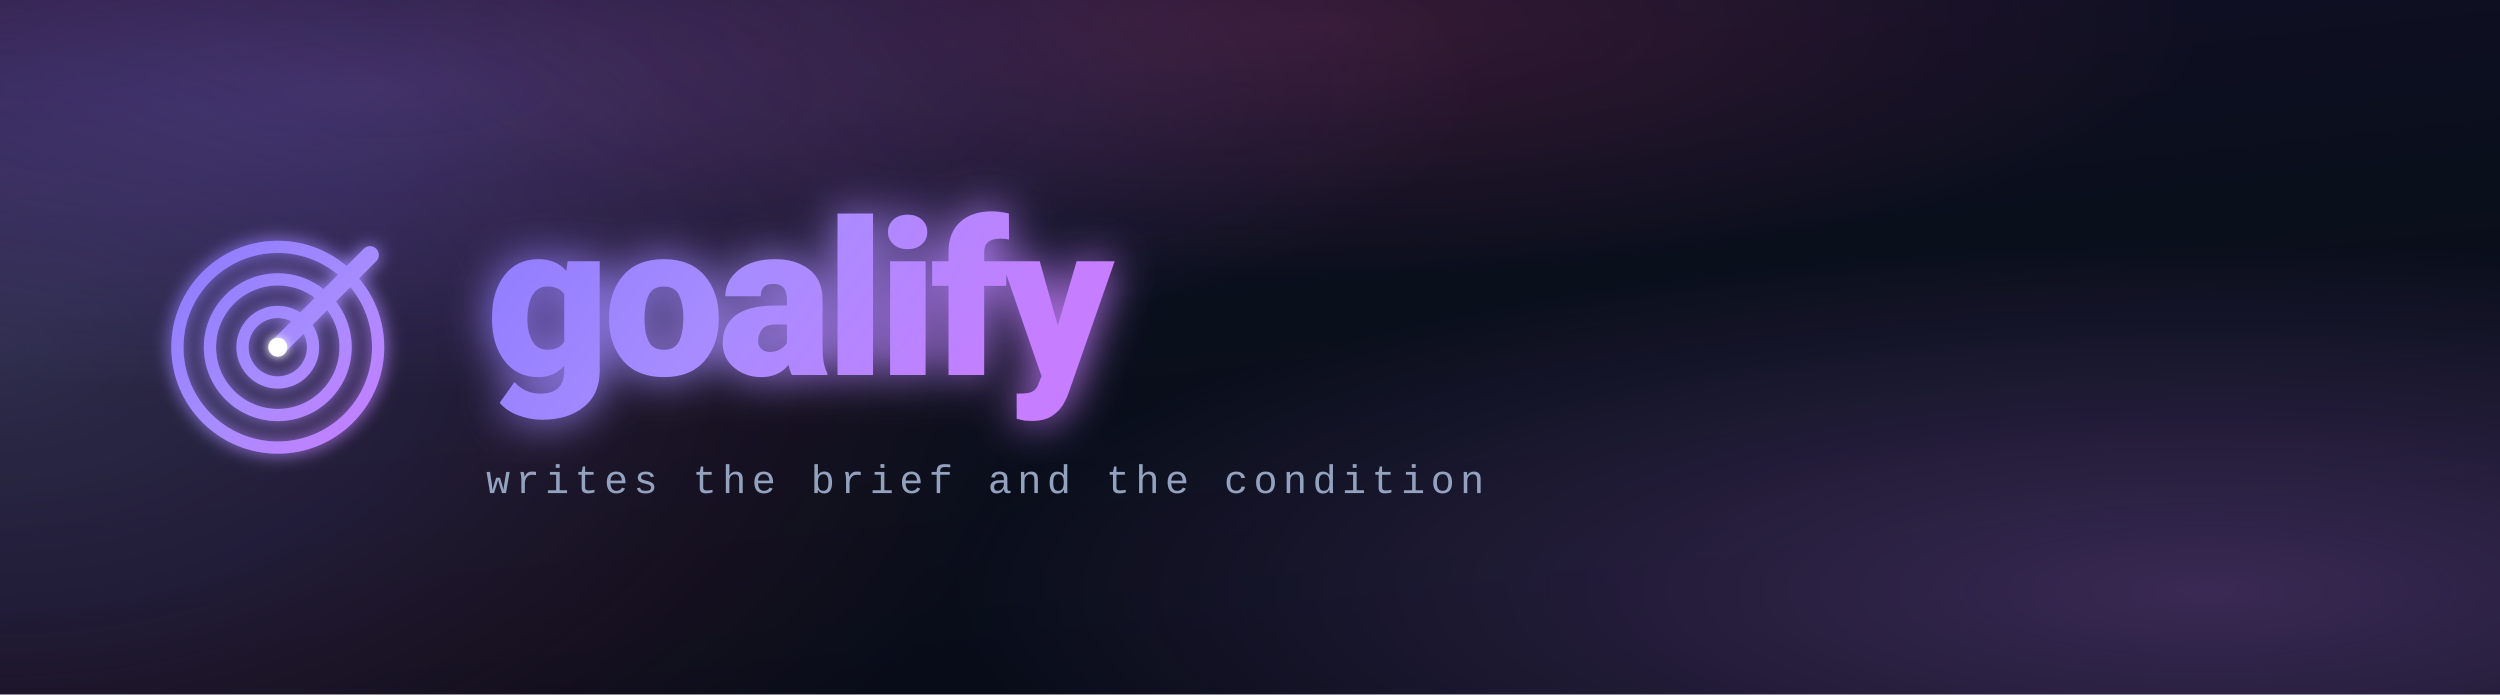
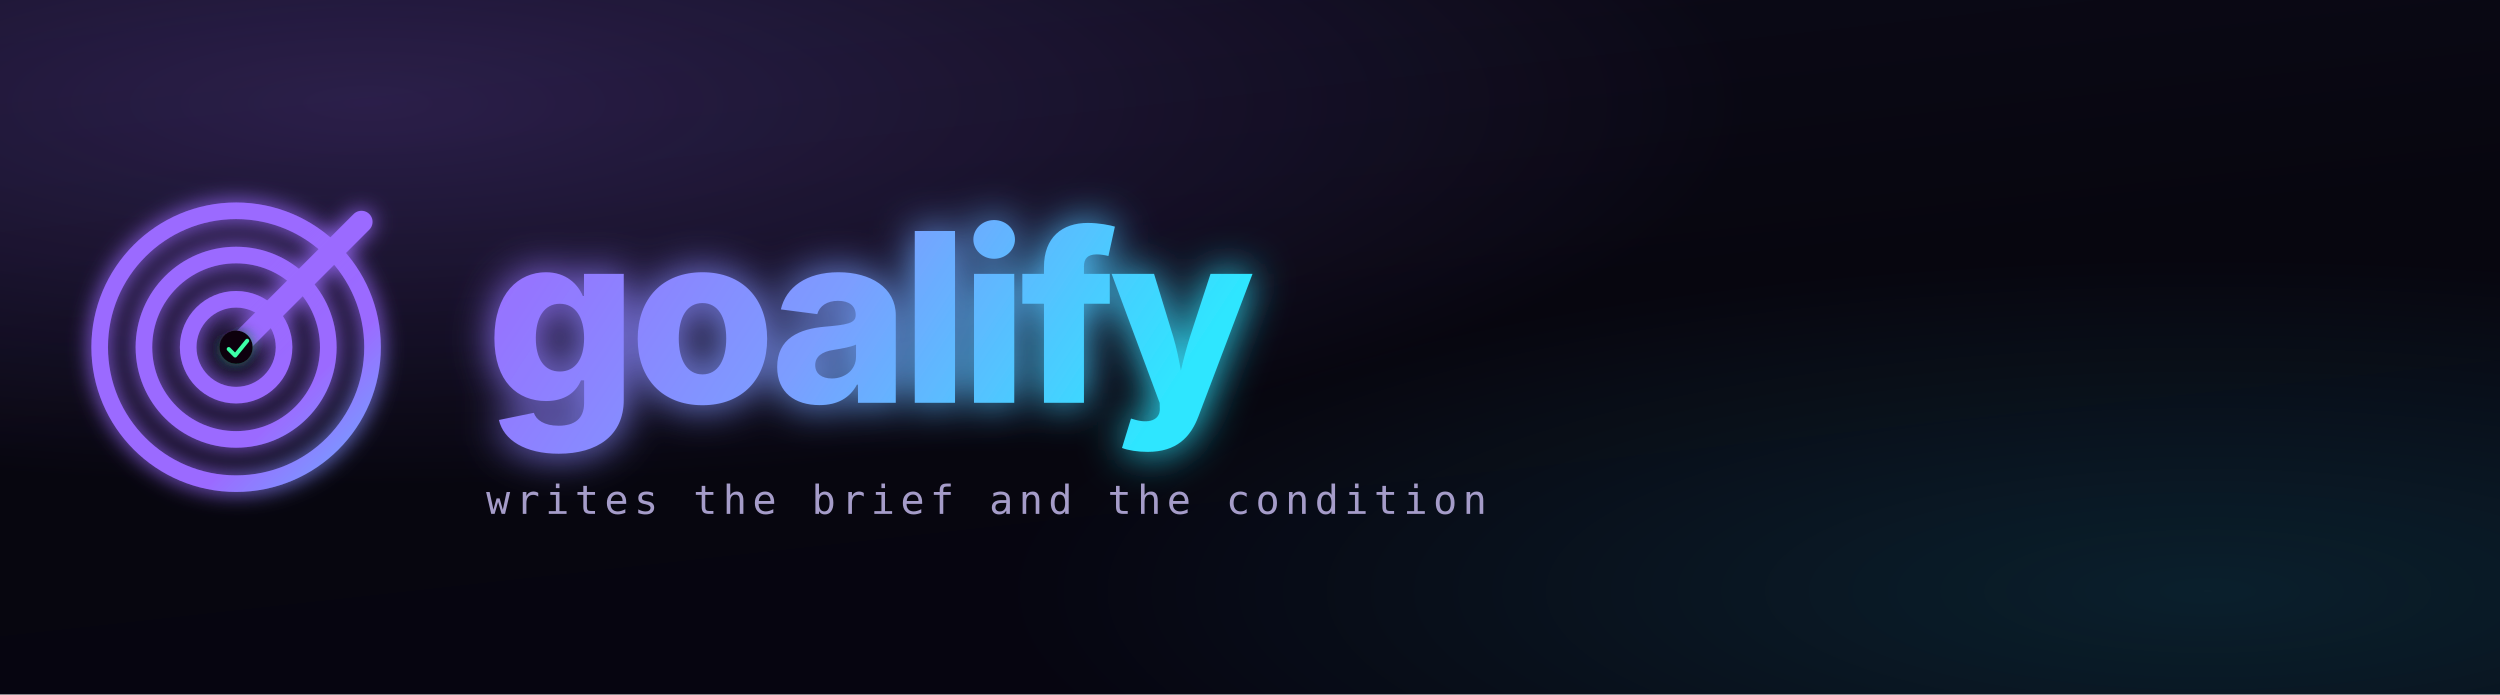
- <svg xmlns="http://www.w3.org/2000/svg" viewBox="0 0 720 200" fill="none" role="img" aria-label="goalify: a pin flies into the centre of the target and the rings pulse once">
+ <svg xmlns="http://www.w3.org/2000/svg" viewBox="0 0 720 200" fill="none" role="img" aria-label="goalify: writes the brief and the condition">
  <defs>
-     <linearGradient id="go-ground" x1="0" y1="0" x2="0.4" y2="1">
-       <stop offset="0%" stop-color="#14102A" />
-       <stop offset="55%" stop-color="#0A0F1C" />
-       <stop offset="100%" stop-color="#080C18" />
+     <linearGradient id="ld-bg" x1="0" y1="0" x2="0.4" y2="1">
+       <stop offset="0%" stop-color="#0d0b1a" />
+       <stop offset="58%" stop-color="#07060f" />
+       <stop offset="100%" stop-color="#060510" />
    </linearGradient>
-     <radialGradient id="go-bloomA" cx="0.15" cy="0.13" r="0.44">
-       <stop offset="0%" stop-color="#8E7BFF" stop-opacity="0.26" />
-       <stop offset="100%" stop-color="#8E7BFF" stop-opacity="0" />
+     <radialGradient id="ld-ba" cx="0.15" cy="0.15" r="0.55">
+       <stop offset="0%" stop-color="#9b6bff" stop-opacity="0.22" />
+       <stop offset="100%" stop-color="#9b6bff" stop-opacity="0" />
    </radialGradient>
-     <radialGradient id="go-bloomB" cx="0.88" cy="0.85" r="0.50">
-       <stop offset="0%" stop-color="#C77DFF" stop-opacity="0.26" />
-       <stop offset="100%" stop-color="#C77DFF" stop-opacity="0" />
+     <radialGradient id="ld-bb" cx="0.88" cy="0.85" r="0.48">
+       <stop offset="0%" stop-color="#2ee6ff" stop-opacity="0.12" />
+       <stop offset="100%" stop-color="#2ee6ff" stop-opacity="0" />
    </radialGradient>
-     <radialGradient id="go-bloomC" cx="0.52" cy="0.04" r="0.36">
-       <stop offset="0%" stop-color="#FF4D8D" stop-opacity="0.16" />
-       <stop offset="100%" stop-color="#FF4D8D" stop-opacity="0" />
-     </radialGradient>
-     <radialGradient id="go-wash" cx="0.5" cy="0.5" r="0.5">
-       <stop offset="0%" stop-color="#B4A6FF" stop-opacity="0.20" />
-       <stop offset="42%" stop-color="#C77DFF" stop-opacity="0.124" />
-       <stop offset="76%" stop-color="#FF4D8D" stop-opacity="0.046" />
-       <stop offset="100%" stop-color="#FF4D8D" stop-opacity="0" />
-     </radialGradient>
-     <clipPath id="go-frame">
-       <rect width="720" height="200" />
+     <linearGradient id="ld-ink" gradientUnits="userSpaceOnUse" x1="30" y1="30" x2="110" y2="110">
+       <stop class="ldi1" offset="0%" stop-color="#9b6bff" />
+       <stop class="ldi2" offset="52%" stop-color="#6fa8ff" />
+       <stop class="ldi3" offset="100%" stop-color="#2ee6ff" />
+     </linearGradient>
+     <linearGradient id="ld-word" x1="0" y1="0" x2="1" y2="0.2">
+       <stop class="ldw1" offset="0%" stop-color="#9b6bff" />
+       <stop class="ldw2" offset="50%" stop-color="#7c9dff" />
+       <stop class="ldw3" offset="100%" stop-color="#2ee6ff" />
+     </linearGradient>
+     <linearGradient id="ld-sheen" x1="0" y1="0" x2="1" y2="0">
+       <stop offset="0%" stop-color="#ffffff" stop-opacity="0" />
+       <stop offset="50%" stop-color="#ffffff" stop-opacity="0.55" />
+       <stop offset="100%" stop-color="#ffffff" stop-opacity="0" />
+     </linearGradient>
+     <clipPath id="ld-wclip">
+       <text x="140" y="116" font-family="system-ui, -apple-system, 'Segoe UI', sans-serif" font-size="68" font-weight="800" letter-spacing="-2.2">goalify</text>
    </clipPath>
-     <linearGradient id="go-ink" gradientUnits="userSpaceOnUse" x1="60" y1="60" x2="200" y2="200">
-       <stop class="gok1" offset="0%" stop-color="#8E7BFF" />
-       <stop class="gok2" offset="52%" stop-color="#A78CFF" />
-       <stop class="gok3" offset="100%" stop-color="#C77DFF" />
-     </linearGradient>
-     <filter id="go-glow" x="-45%" y="-45%" width="190%" height="190%">
-       <feGaussianBlur stdDeviation="6.5" result="b" />
+     <filter id="ld-glow" x="-45%" y="-45%" width="190%" height="190%">
+       <feGaussianBlur stdDeviation="6" result="b" />
      <feMerge>
        <feMergeNode in="b" />
        <feMergeNode in="SourceGraphic" />
      </feMerge>
    </filter>
-     <filter id="go-glow-sm" x="-150%" y="-150%" width="400%" height="400%">
-       <feGaussianBlur stdDeviation="3.6" result="b" />
+     <filter id="ld-glow-sm" x="-120%" y="-120%" width="340%" height="340%">
+       <feGaussianBlur stdDeviation="3.5" result="b" />
      <feMerge>
        <feMergeNode in="b" />
        <feMergeNode in="SourceGraphic" />
      </feMerge>
    </filter>
-     <linearGradient id="go-word" x1="0" y1="0" x2="1" y2="0.25">
-       <stop class="gok1" offset="0%" stop-color="#8E7BFF" />
-       <stop class="gok2" offset="46%" stop-color="#A78CFF" />
-       <stop class="gok3" offset="100%" stop-color="#C77DFF" />
-     </linearGradient>
-     <linearGradient id="go-sheen" x1="0" y1="0" x2="1" y2="0">
-       <stop offset="0%" stop-color="#FFFFFF" stop-opacity="0" />
-       <stop offset="50%" stop-color="#FFFFFF" stop-opacity="0.62" />
-       <stop offset="100%" stop-color="#FFFFFF" stop-opacity="0" />
-     </linearGradient>
-     <clipPath id="go-wordclip">
-       <text x="140" y="108" font-family="system-ui, -apple-system, 'Segoe UI', Roboto, 'Helvetica Neue', Arial, sans-serif" font-size="62" font-weight="800" letter-spacing="-1.9">goalify</text>
+     <clipPath id="ld-frame">
+       <rect width="720" height="200" />
    </clipPath>
  </defs>
  <style>
-     .disp { font-family: system-ui, -apple-system, 'Segoe UI', Roboto, 'Helvetica Neue', Arial, sans-serif; }
-     .mono { font-family: ui-monospace, SFMono-Regular, 'SF Mono', Menlo, Consolas, 'Liberation Mono', monospace; }
-     .eyebrow { font-size: 13px; font-weight: 600; letter-spacing: 4.5px; fill: #B4A6FF; }
-     .head    { font-size: 22px; font-weight: 700; fill: #F2F6FF; letter-spacing: -0.5px; }
-     .sub     { font-size: 16.5px; font-weight: 500; fill: #C2CDE4; }
-     .tag     { font-size: 11.5px; letter-spacing: 1.6px; fill: #93A2BE; }
-     .chip    { font-size: 11.5px; letter-spacing: 1.2px; fill: #C2CDE4; }
-     @keyframes go-breathe { 0%,100% { opacity:0.62; } 50% { opacity:1; } }
-     .gobloom { animation: go-breathe 11s ease-in-out infinite; }
-     @keyframes go-sweep { 0% { transform: translateX(-360px); } 100% { transform: translateX(1080px); } }
-     .gowash { animation: go-sweep 15s cubic-bezier(.5,0,.5,1) infinite; }
-     @keyframes go-sheen { 0% { transform: translateX(0); } 15%,100% { transform: translateX(285px); } }
-     .gosheen { animation: go-sheen 8.5s cubic-bezier(.4,0,.3,1) infinite; }
-     @keyframes go-fly { 0% { transform: translate(56px,-56px); opacity: 0; }
-                        10% { opacity: 1; }
-                        34%,100% { transform: translate(0,0); opacity: 1; } }
-     .gopin { animation: go-fly 6s cubic-bezier(.2,.7,.3,1) infinite; }
-     /* the pulse ring is the one element whose base state is off: it is a transient, not
-        part of the logo, so the resting frame shows the target and the pin alone */
-     @keyframes go-pulse { 0%,34% { r: 26px; opacity: 0; } 40% { opacity: 0.7; }
-                          74%,100% { r: 88px; opacity: 0; } }
-     .gopulse { animation: go-pulse 6s cubic-bezier(.2,.6,.3,1) infinite; }
-     @keyframes go-ringlight { 0%,100% { opacity: 0.55; } 40%,60% { opacity: 1; } }
-     .gorl { animation: go-ringlight 6s ease-in-out infinite; }
-     @keyframes go-k1 { 0%,100% { stop-color:#8E7BFF; } 50% { stop-color:#A78CFF; } }
-     @keyframes go-k2 { 0%,100% { stop-color:#A78CFF; } 50% { stop-color:#C77DFF; } }
-     @keyframes go-k3 { 0%,100% { stop-color:#C77DFF; } 50% { stop-color:#E0AEFF; } }
-     .gok1 { animation: go-k1 14s ease-in-out infinite; }
-     .gok2 { animation: go-k2 14s ease-in-out infinite; }
-     .gok3 { animation: go-k3 14s ease-in-out infinite; }
+     .ld-disp { font-family: system-ui, -apple-system, 'Segoe UI', sans-serif; }
+     .ld-mono { font-family: ui-monospace, 'SF Mono', SFMono-Regular, Menlo, monospace; }
+ 
+     @keyframes ldi1 { 0%,100% { stop-color:#9b6bff; } 50% { stop-color:#b892ff; } }
+     @keyframes ldi2 { 0%,100% { stop-color:#6fa8ff; } 50% { stop-color:#9b6bff; } }
+     @keyframes ldi3 { 0%,100% { stop-color:#2ee6ff; } 50% { stop-color:#6fa8ff; } }
+     .ldi1 { animation: ldi1 14s ease-in-out infinite; }
+     .ldi2 { animation: ldi2 14s ease-in-out infinite 1.5s; }
+     .ldi3 { animation: ldi3 14s ease-in-out infinite 3s; }
+ 
+     @keyframes ldw1 { 0%,100% { stop-color:#9b6bff; } 50% { stop-color:#2ee6ff; } }
+     @keyframes ldw2 { 0%,100% { stop-color:#7c9dff; } 50% { stop-color:#9b6bff; } }
+     @keyframes ldw3 { 0%,100% { stop-color:#2ee6ff; } 50% { stop-color:#ff3d9a; } }
+     .ldw1 { animation: ldw1 16s ease-in-out infinite; }
+     .ldw2 { animation: ldw2 16s ease-in-out infinite 2s; }
+     .ldw3 { animation: ldw3 16s ease-in-out infinite 4s; }
+ 
+     @keyframes ld-breathe { 0%,100% { opacity:.65; } 50% { opacity:1; } }
+     .ld-bloom { animation: ld-breathe 9s ease-in-out infinite; }
+ 
+     @keyframes ld-ring { 0%,100% { opacity:.5; } 40%,60% { opacity:1; } }
+     .ld-rl { animation: ld-ring 6s ease-in-out infinite; }
+ 
+     @keyframes ld-fly {
+       0% { transform: translate(36px,-36px); opacity:0; }
+       10% { opacity:1; }
+       35%,100% { transform: translate(0,0); opacity:1; }
+     }
+     .ld-pin { animation: ld-fly 6s cubic-bezier(.18,.72,.28,1) infinite; }
+ 
+     @keyframes ld-pulse {
+       0%,35% { r: 16px; opacity:0; }
+       42% { opacity:.6; }
+       75%,100% { r: 52px; opacity:0; }
+     }
+     .ld-pulse { animation: ld-pulse 6s cubic-bezier(.2,.6,.3,1) infinite; }
+ 
+     @keyframes ld-check { 0%,30% { opacity:0; } 45%,100% { opacity:1; } }
+     .ld-check { animation: ld-check 6s ease-in-out infinite; }
+ 
+     @keyframes ld-sheen { 0% { transform: translateX(-20px); } 18%,100% { transform: translateX(440px); } }
+     .ld-sheen { animation: ld-sheen 8.5s cubic-bezier(.4,0,.3,1) infinite; }
+ 
    @media (prefers-reduced-motion: reduce) { * { animation: none !important; } }
  </style>
-   <rect width="720" height="200" fill="url(#go-ground)" />
-   <g class="gobloom">
-     <rect width="720" height="200" fill="url(#go-bloomA)" />
-     <rect width="720" height="200" fill="url(#go-bloomB)" />
-     <rect width="720" height="200" fill="url(#go-bloomC)" />
+   <rect width="720" height="200" fill="url(#ld-bg)" />
+   <g class="ld-bloom">
+     <rect width="720" height="200" fill="url(#ld-ba)" />
+     <rect width="720" height="200" fill="url(#ld-bb)" />
  </g>
-   <g clip-path="url(#go-frame)">
-     <g transform="translate(0,100)">
-       <ellipse class="gowash" cx="0" cy="0" rx="300" ry="180" fill="url(#go-wash)" />
+   <g transform="translate(68,100) scale(0.531)">
+     <g fill="none" stroke="url(#ld-ink)" stroke-width="9" opacity="0.22">
+       <circle cx="0" cy="0" r="26" />
+       <circle cx="0" cy="0" r="50" />
+       <circle cx="0" cy="0" r="74" />
    </g>
-   </g>
-   <g transform="translate(30,50) scale(0.3906)">
-     <g opacity="0.32" fill="none" stroke="url(#go-ink)" stroke-width="9">
-       <circle cx="128" cy="128" r="26" />
-       <circle cx="128" cy="128" r="50" />
-       <circle cx="128" cy="128" r="74" />
+     <g class="ld-rl" fill="none" stroke="url(#ld-ink)" stroke-width="9" filter="url(#ld-glow)">
+       <circle cx="0" cy="0" r="26" />
+       <circle cx="0" cy="0" r="50" />
+       <circle cx="0" cy="0" r="74" />
    </g>
-     <g class="gorl" filter="url(#go-glow)" fill="none" stroke="url(#go-ink)" stroke-width="9">
-       <circle cx="128" cy="128" r="26" />
-       <circle cx="128" cy="128" r="50" />
-       <circle cx="128" cy="128" r="74" />
-     </g>
-     <circle class="gopulse" cx="128" cy="128" r="26" fill="none" stroke="#C77DFF" stroke-width="4" opacity="0" />
-     <g class="gopin">
-       <g filter="url(#go-glow)">
-         <line x1="196" y1="60" x2="128" y2="128" stroke="url(#go-ink)" stroke-width="13" stroke-linecap="round" />
+     <circle class="ld-pulse" cx="0" cy="0" r="16" fill="none" stroke="#9b6bff" stroke-width="3" opacity="0" />
+     <g class="ld-pin">
+       <g filter="url(#ld-glow)">
+         <line x1="68" y1="-68" x2="0" y2="0" stroke="url(#ld-ink)" stroke-width="12" stroke-linecap="round" />
      </g>
-       <g transform="translate(128,128)">
-         <g filter="url(#go-glow-sm)">
-           <circle r="7" fill="#FFFFFF" />
-         </g>
+       <g filter="url(#ld-glow-sm)">
+         <circle r="9" fill="#07060f" />
+         <path class="ld-check" d="M-4 1 L-0.5 4.5 L6 -3.5" stroke="#3dffa8" stroke-width="2.2" stroke-linecap="round" stroke-linejoin="round" fill="none" />
      </g>
    </g>
  </g>
-   <g filter="url(#go-glow)">
-     <text class="disp" x="140" y="108" font-size="62" font-weight="800" letter-spacing="-1.9" fill="url(#go-word)">goalify</text>
+   <g filter="url(#ld-glow)">
+     <text class="ld-disp" x="140" y="116" font-size="68" font-weight="800" letter-spacing="-2.2" fill="url(#ld-word)">goalify</text>
  </g>
-   <g clip-path="url(#go-wordclip)">
+   <g clip-path="url(#ld-wclip)">
    <g transform="skewX(-18)">
-       <rect class="gosheen" x="72" y="46" width="29" height="84" fill="url(#go-sheen)" opacity="0.45" />
+       <rect class="ld-sheen" x="86" y="46" width="28" height="84" fill="url(#ld-sheen)" opacity="0.4" />
    </g>
  </g>
-   <text class="mono tag" x="140" y="142">writes the brief and the condition</text>
+   <text class="ld-mono" x="140" y="148" font-size="11.5" letter-spacing="1.6" fill="#a59cc9">writes the brief and the condition</text>
</svg>
